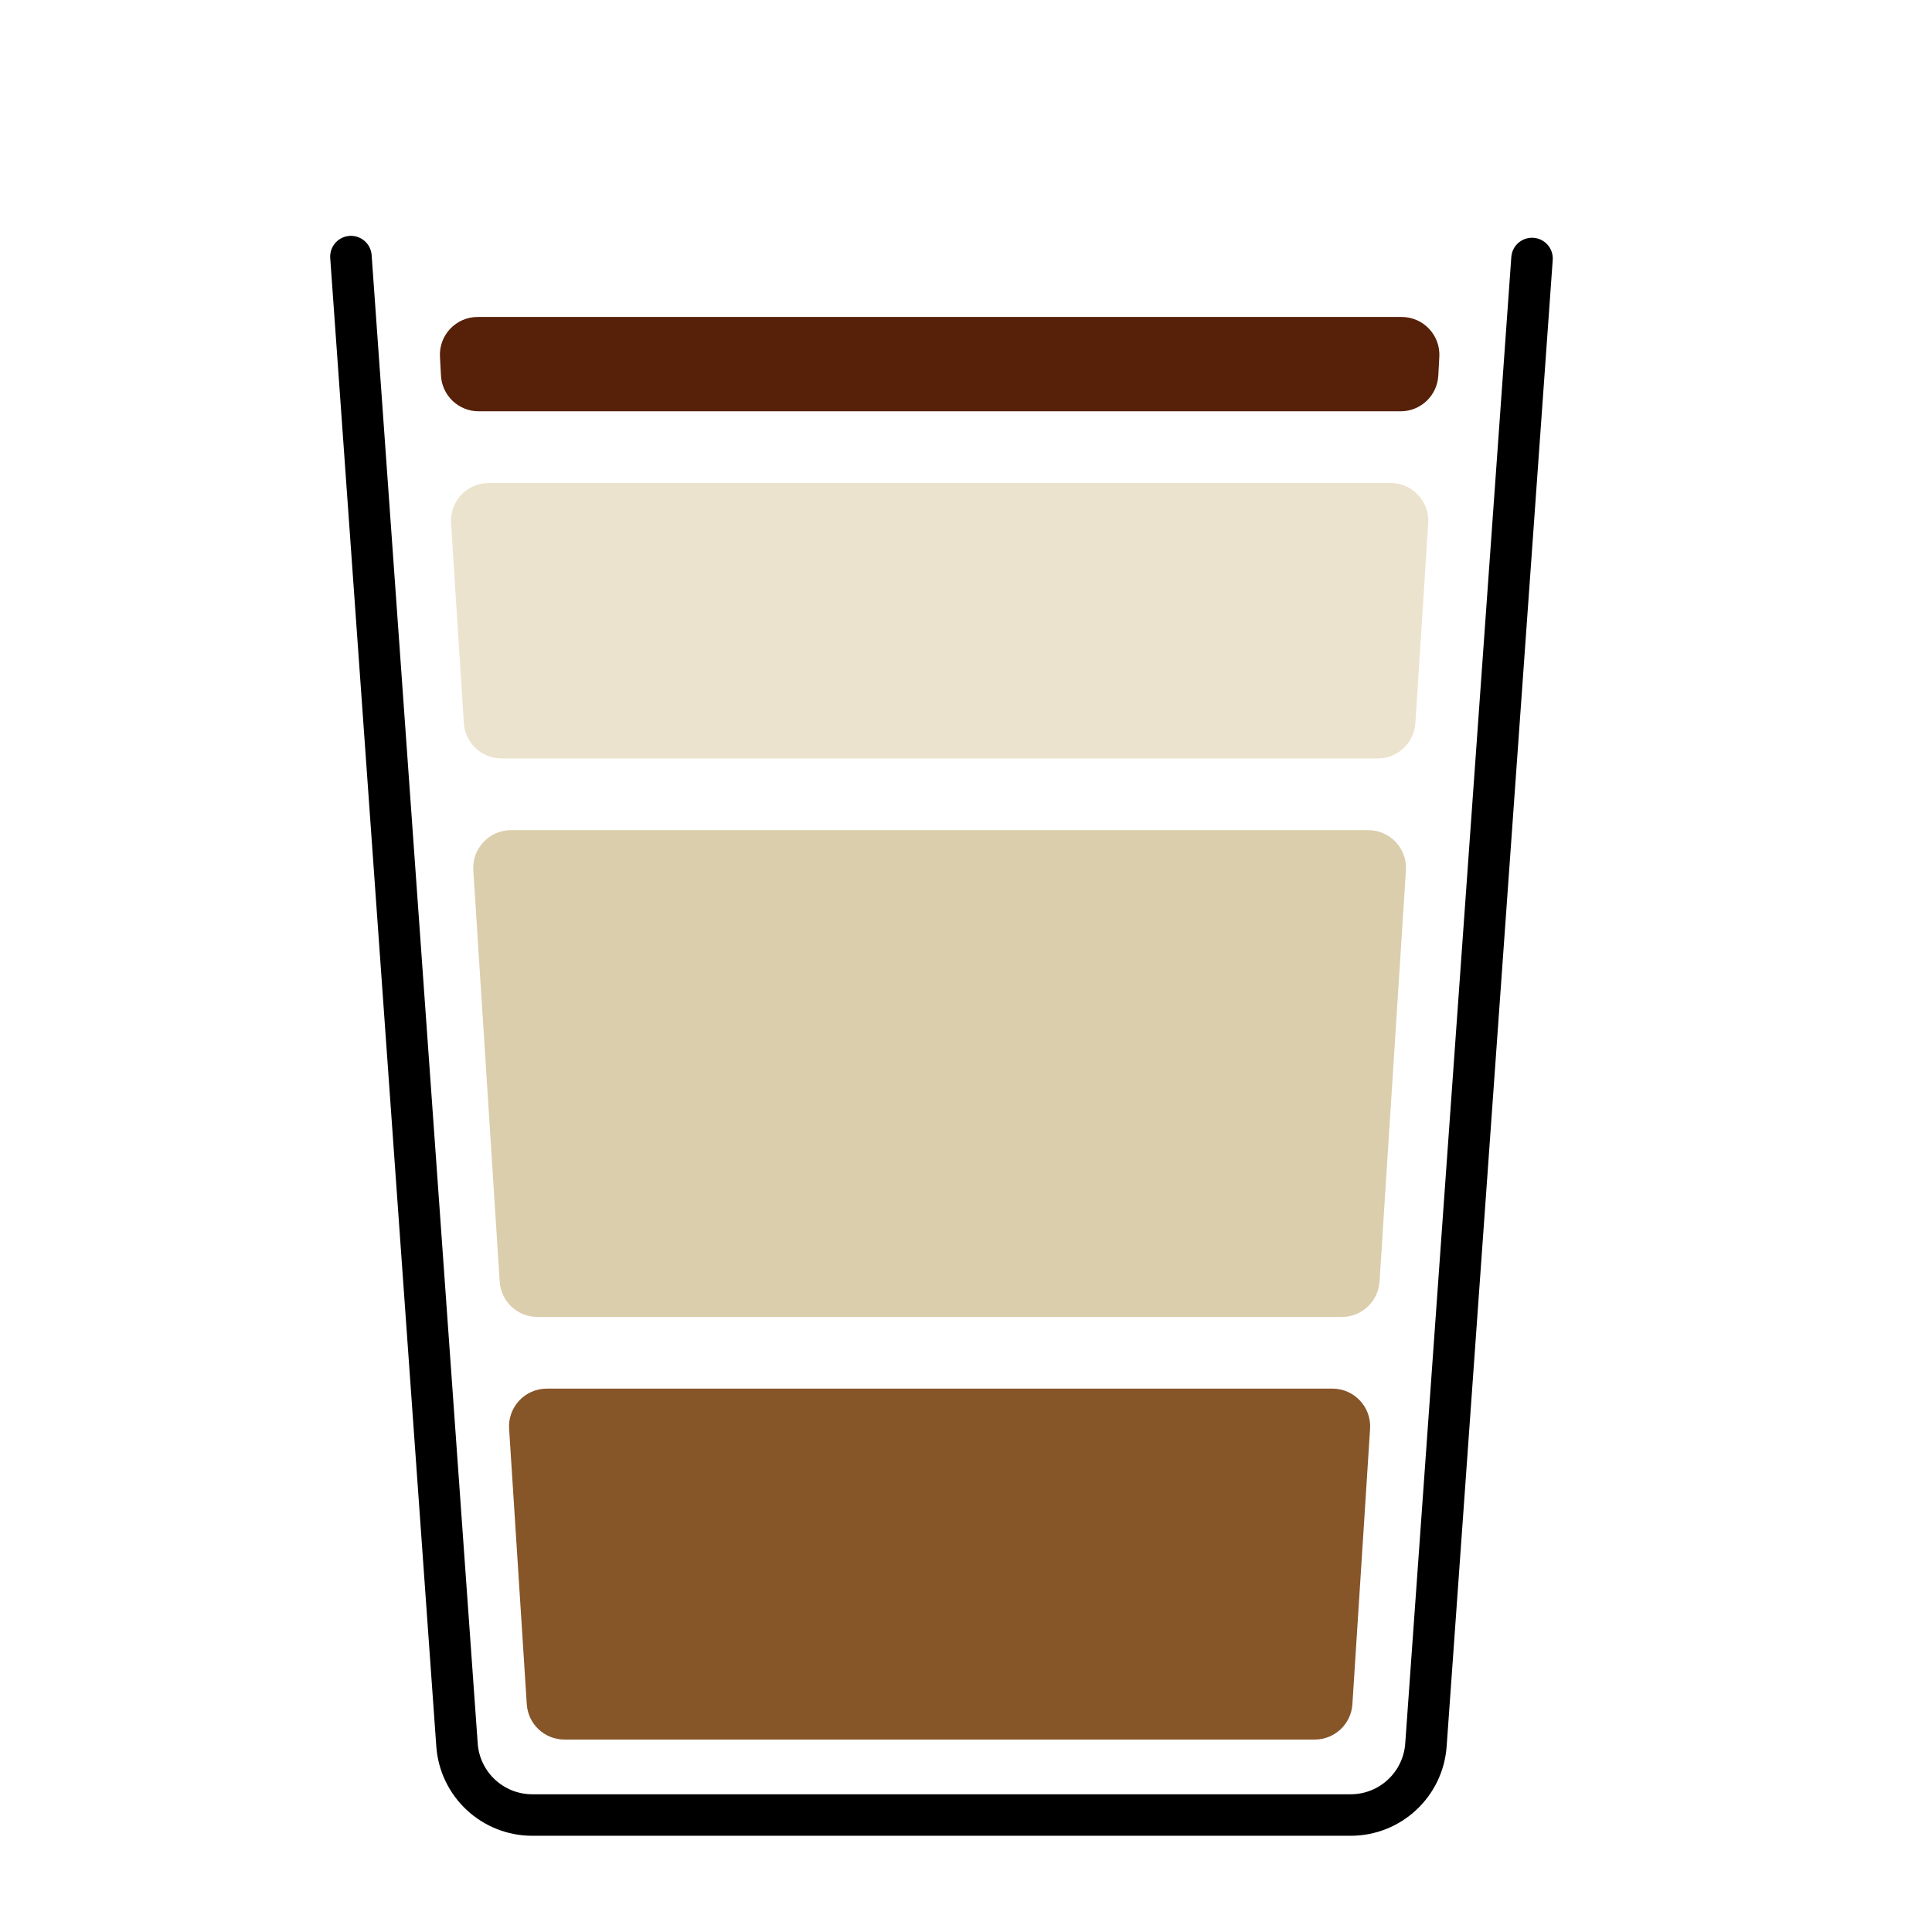
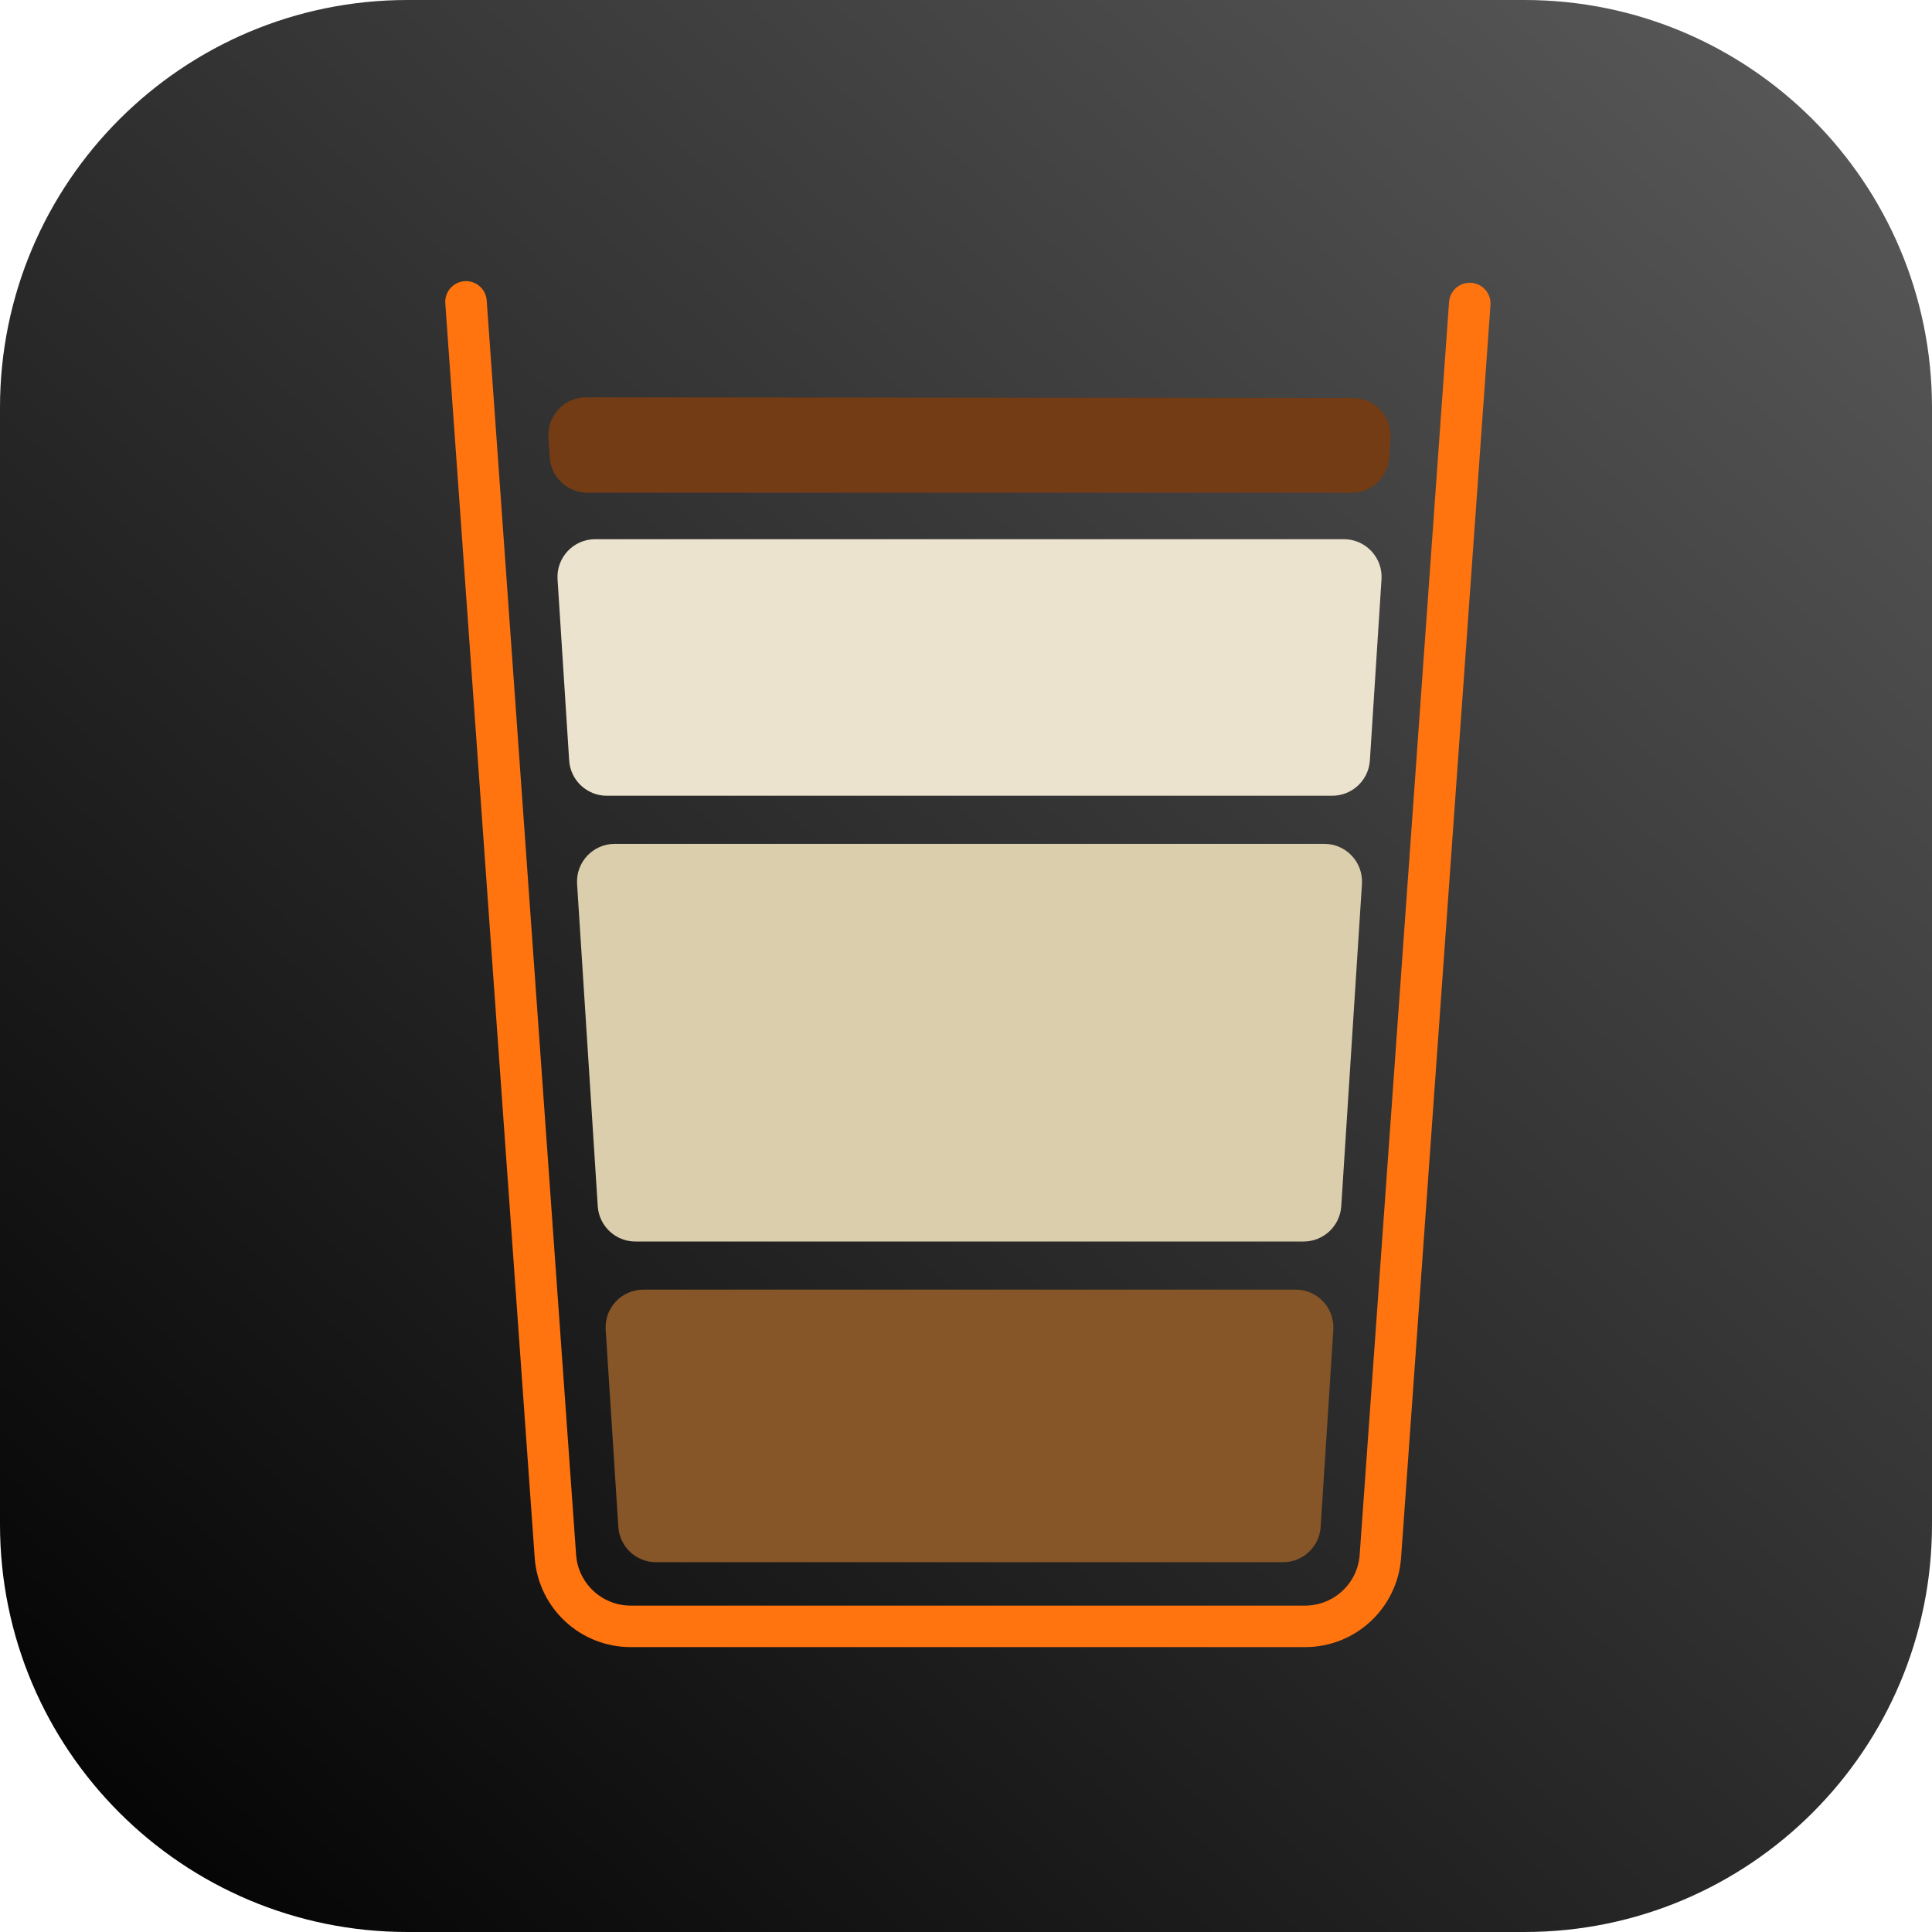
<svg xmlns="http://www.w3.org/2000/svg" width="512" height="512" viewBox="0 0 512 512" fill="none">
-   <path d="M93 68L121.112 462.422C121.858 472.889 130.567 481 141.061 481H357.941C368.434 481 377.143 472.89 377.89 462.424L406 68.505" stroke="black" stroke-width="11" stroke-linecap="round" />
-   <path d="M348.418 461H149.583C144.309 461 139.941 456.904 139.603 451.64L134.922 378.64C134.552 372.877 139.127 368 144.901 368H353.105C358.88 368 363.455 372.878 363.085 378.641L358.397 451.641C358.059 456.904 353.692 461 348.418 461Z" fill="#865528" />
-   <path d="M371.45 84H126.579C120.845 84 116.285 88.812 116.594 94.538L116.863 99.538C117.149 104.844 121.535 109 126.849 109H371.18C376.493 109 380.879 104.844 381.165 99.539L381.435 94.539C381.744 88.812 377.184 84 371.45 84Z" fill="#562009" />
-   <path d="M368.516 128H129.51C123.735 128 119.161 132.877 119.53 138.64L122.929 191.64C123.267 196.904 127.634 201 132.909 201H365.112C370.387 201 374.754 196.904 375.092 191.641L378.495 138.641C378.865 132.878 374.291 128 368.516 128Z" fill="#ECE3CE" />
-   <path d="M362.608 220H135.41C129.635 220 125.061 224.877 125.43 230.64L132.421 339.64C132.758 344.904 137.126 349 142.4 349H355.609C360.883 349 365.251 344.904 365.589 339.641L372.588 230.641C372.958 224.878 368.383 220 362.608 220Z" fill="#DBCEAC" />
+   <rect width="512" height="512" rx="108" fill="url(#paint0_linear)" />
+   <path d="M123.494 80L147.187 412.422C147.933 422.889 156.642 431 167.136 431H345.866C356.359 431 365.068 422.89 365.815 412.424L389.506 80.43" stroke="#FF740F" stroke-width="11" stroke-linecap="round" />
+   <path d="M340.01 414.002H173.841C168.566 414.002 164.199 409.906 163.861 404.642L160.511 352.403C160.141 346.64 164.716 341.763 170.49 341.763H343.364C349.139 341.763 353.714 346.64 353.344 352.403L349.99 404.643C349.652 409.906 345.284 414.002 340.01 414.002Z" fill="#865528" />
+   <path d="M155.663 130.568H358.209C363.484 130.568 367.851 126.472 368.189 121.209L368.516 116.119C368.886 110.36 364.317 105.484 358.545 105.479L155.334 105.294C149.556 105.288 144.976 110.167 145.346 115.934L145.684 121.208C146.021 126.471 150.389 130.568 155.663 130.568Z" fill="#743C14" />
+   <path d="M353.053 210.881H160.814C155.54 210.881 151.172 206.785 150.835 201.521L147.757 153.531C147.387 147.768 151.962 142.891 157.736 142.891H356.134C361.909 142.891 366.484 147.769 366.113 153.532L363.032 201.522C362.694 206.785 358.327 210.881 353.053 210.881Z" fill="#ECE3CE" />
+   <path d="M345.467 329.015H168.39C163.116 329.015 158.748 324.918 158.411 319.655L152.935 234.27C152.565 228.507 157.14 223.63 162.914 223.63H350.95C356.725 223.63 361.299 228.507 360.929 234.27L355.447 319.655C355.109 324.919 350.741 329.015 345.467 329.015Z" fill="#DBCEAC" />
+   <defs>
+     <linearGradient id="paint0_linear" x1="471.365" y1="4.48152e-05" x2="1.21101e-06" y2="512" gradientUnits="userSpaceOnUse">
+       <stop stop-color="#585858" />
+       <stop offset="1" />
+     </linearGradient>
+   </defs>
</svg>
